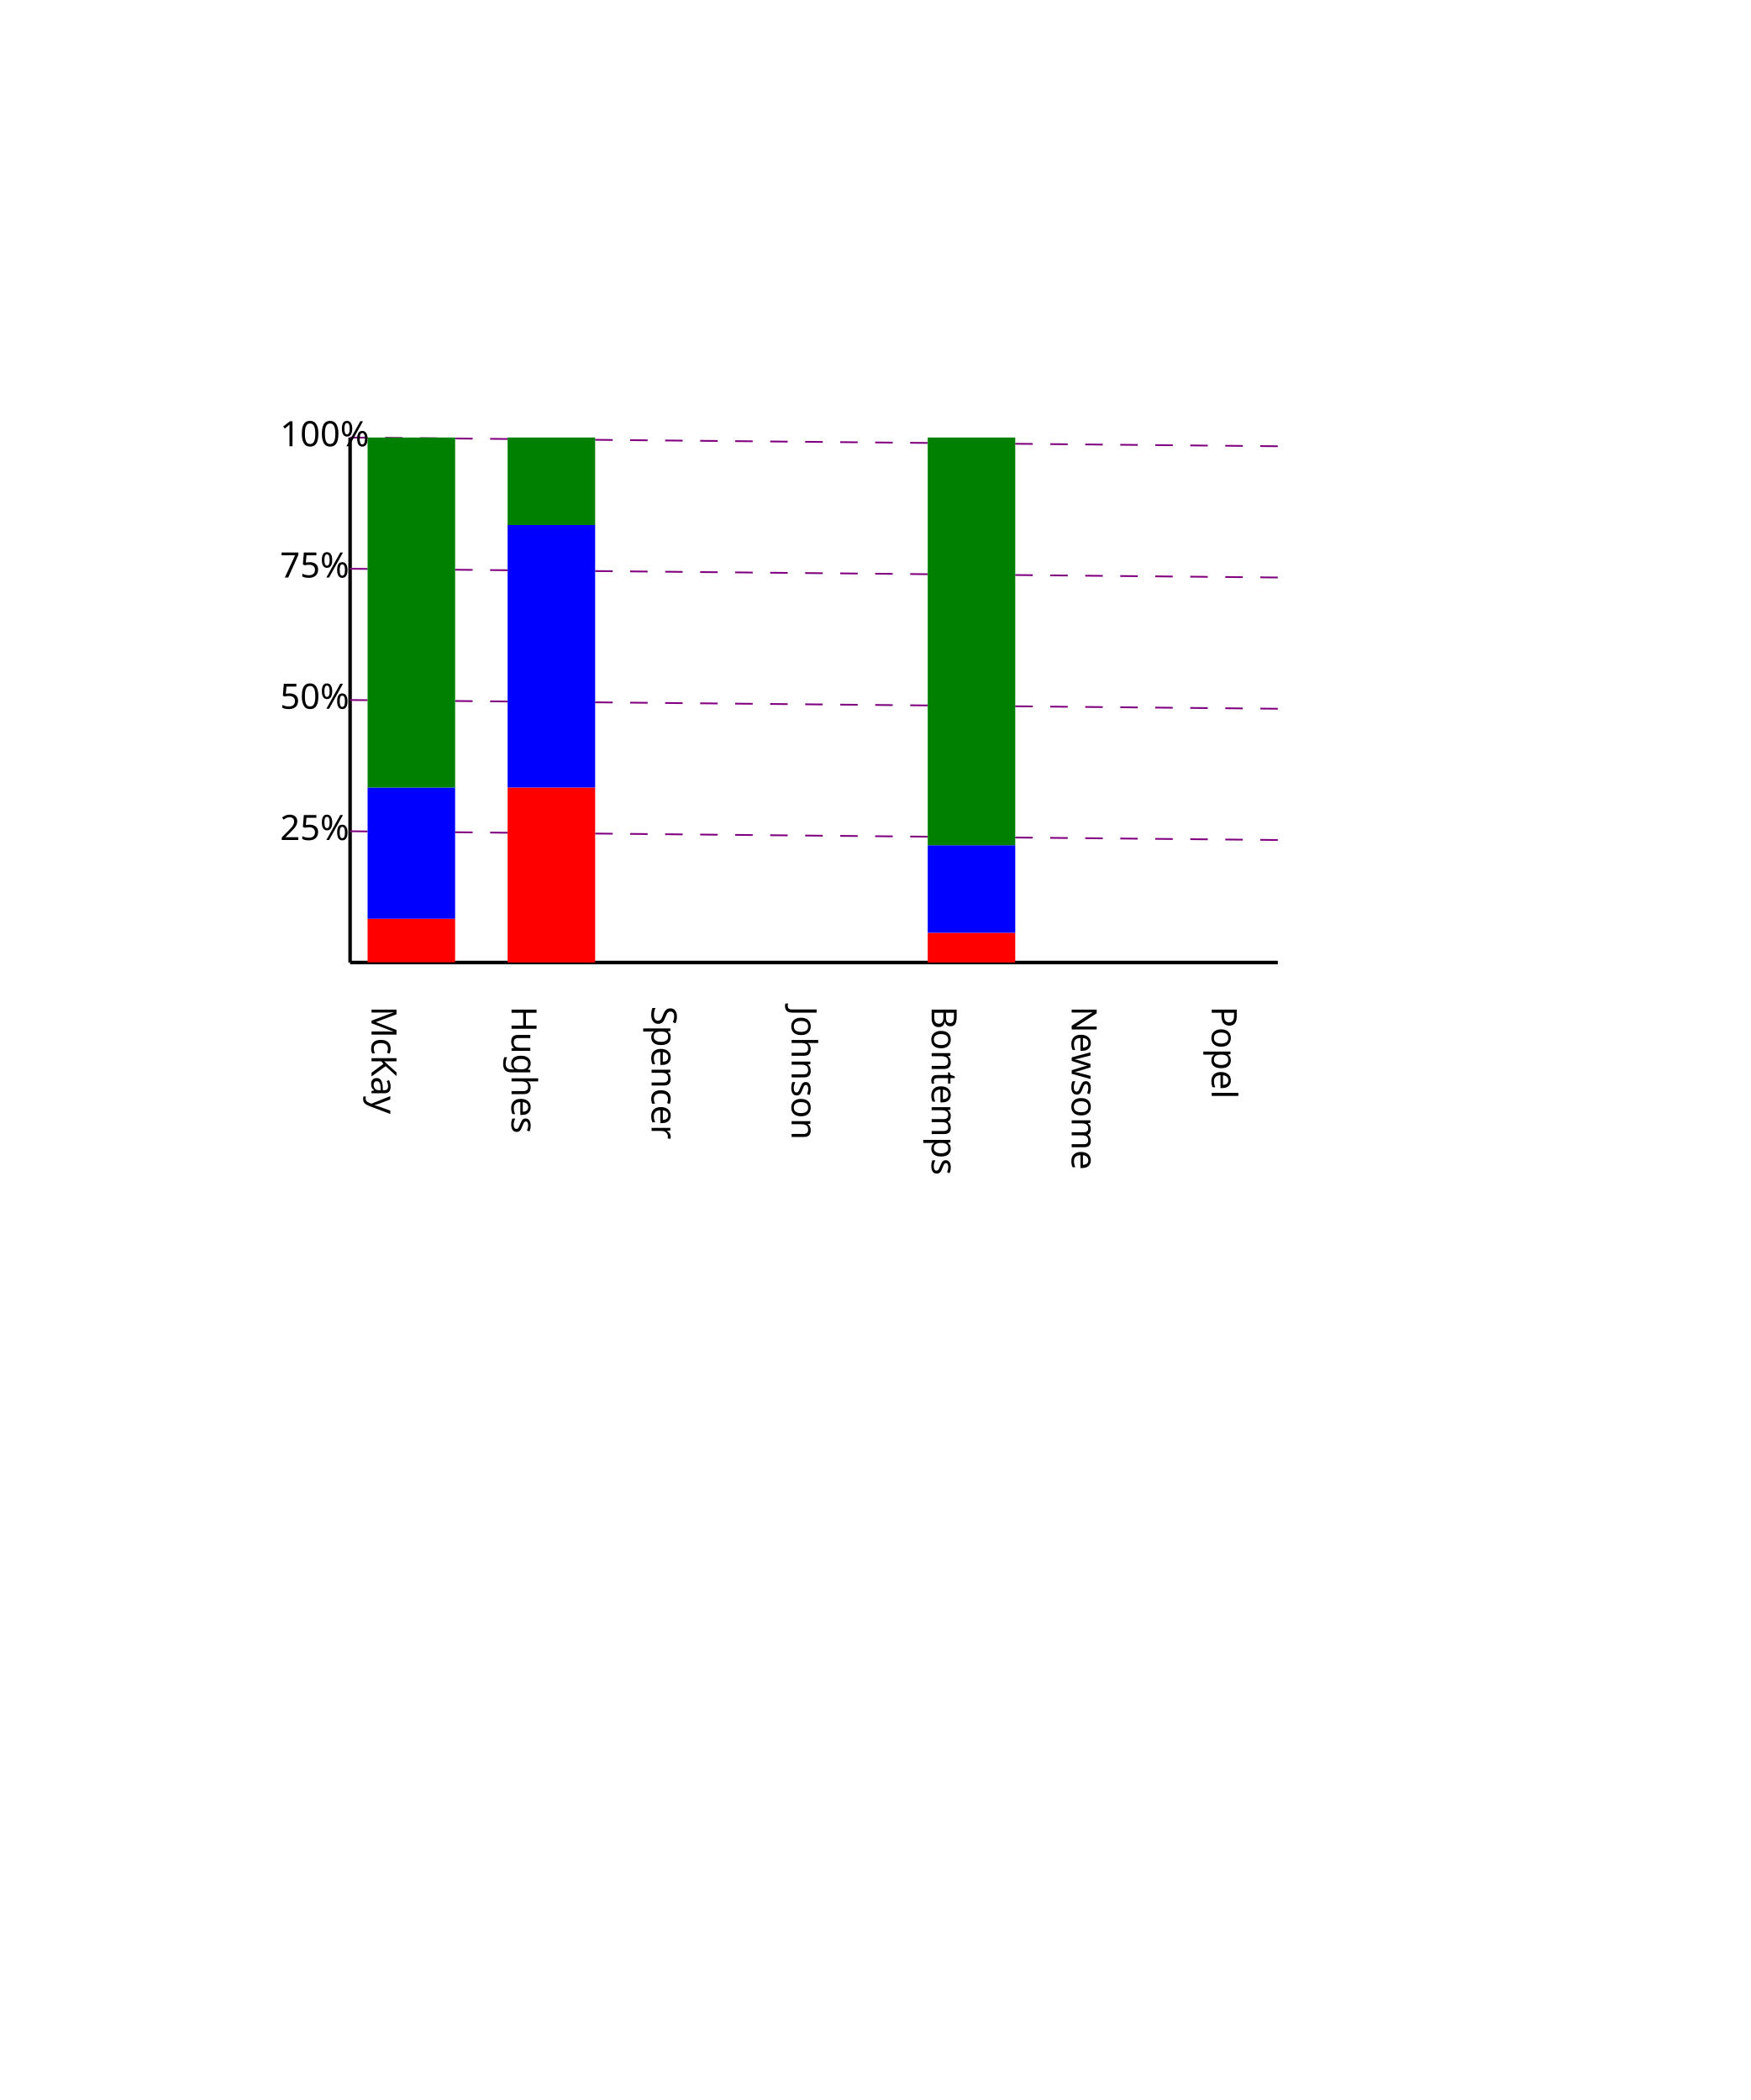
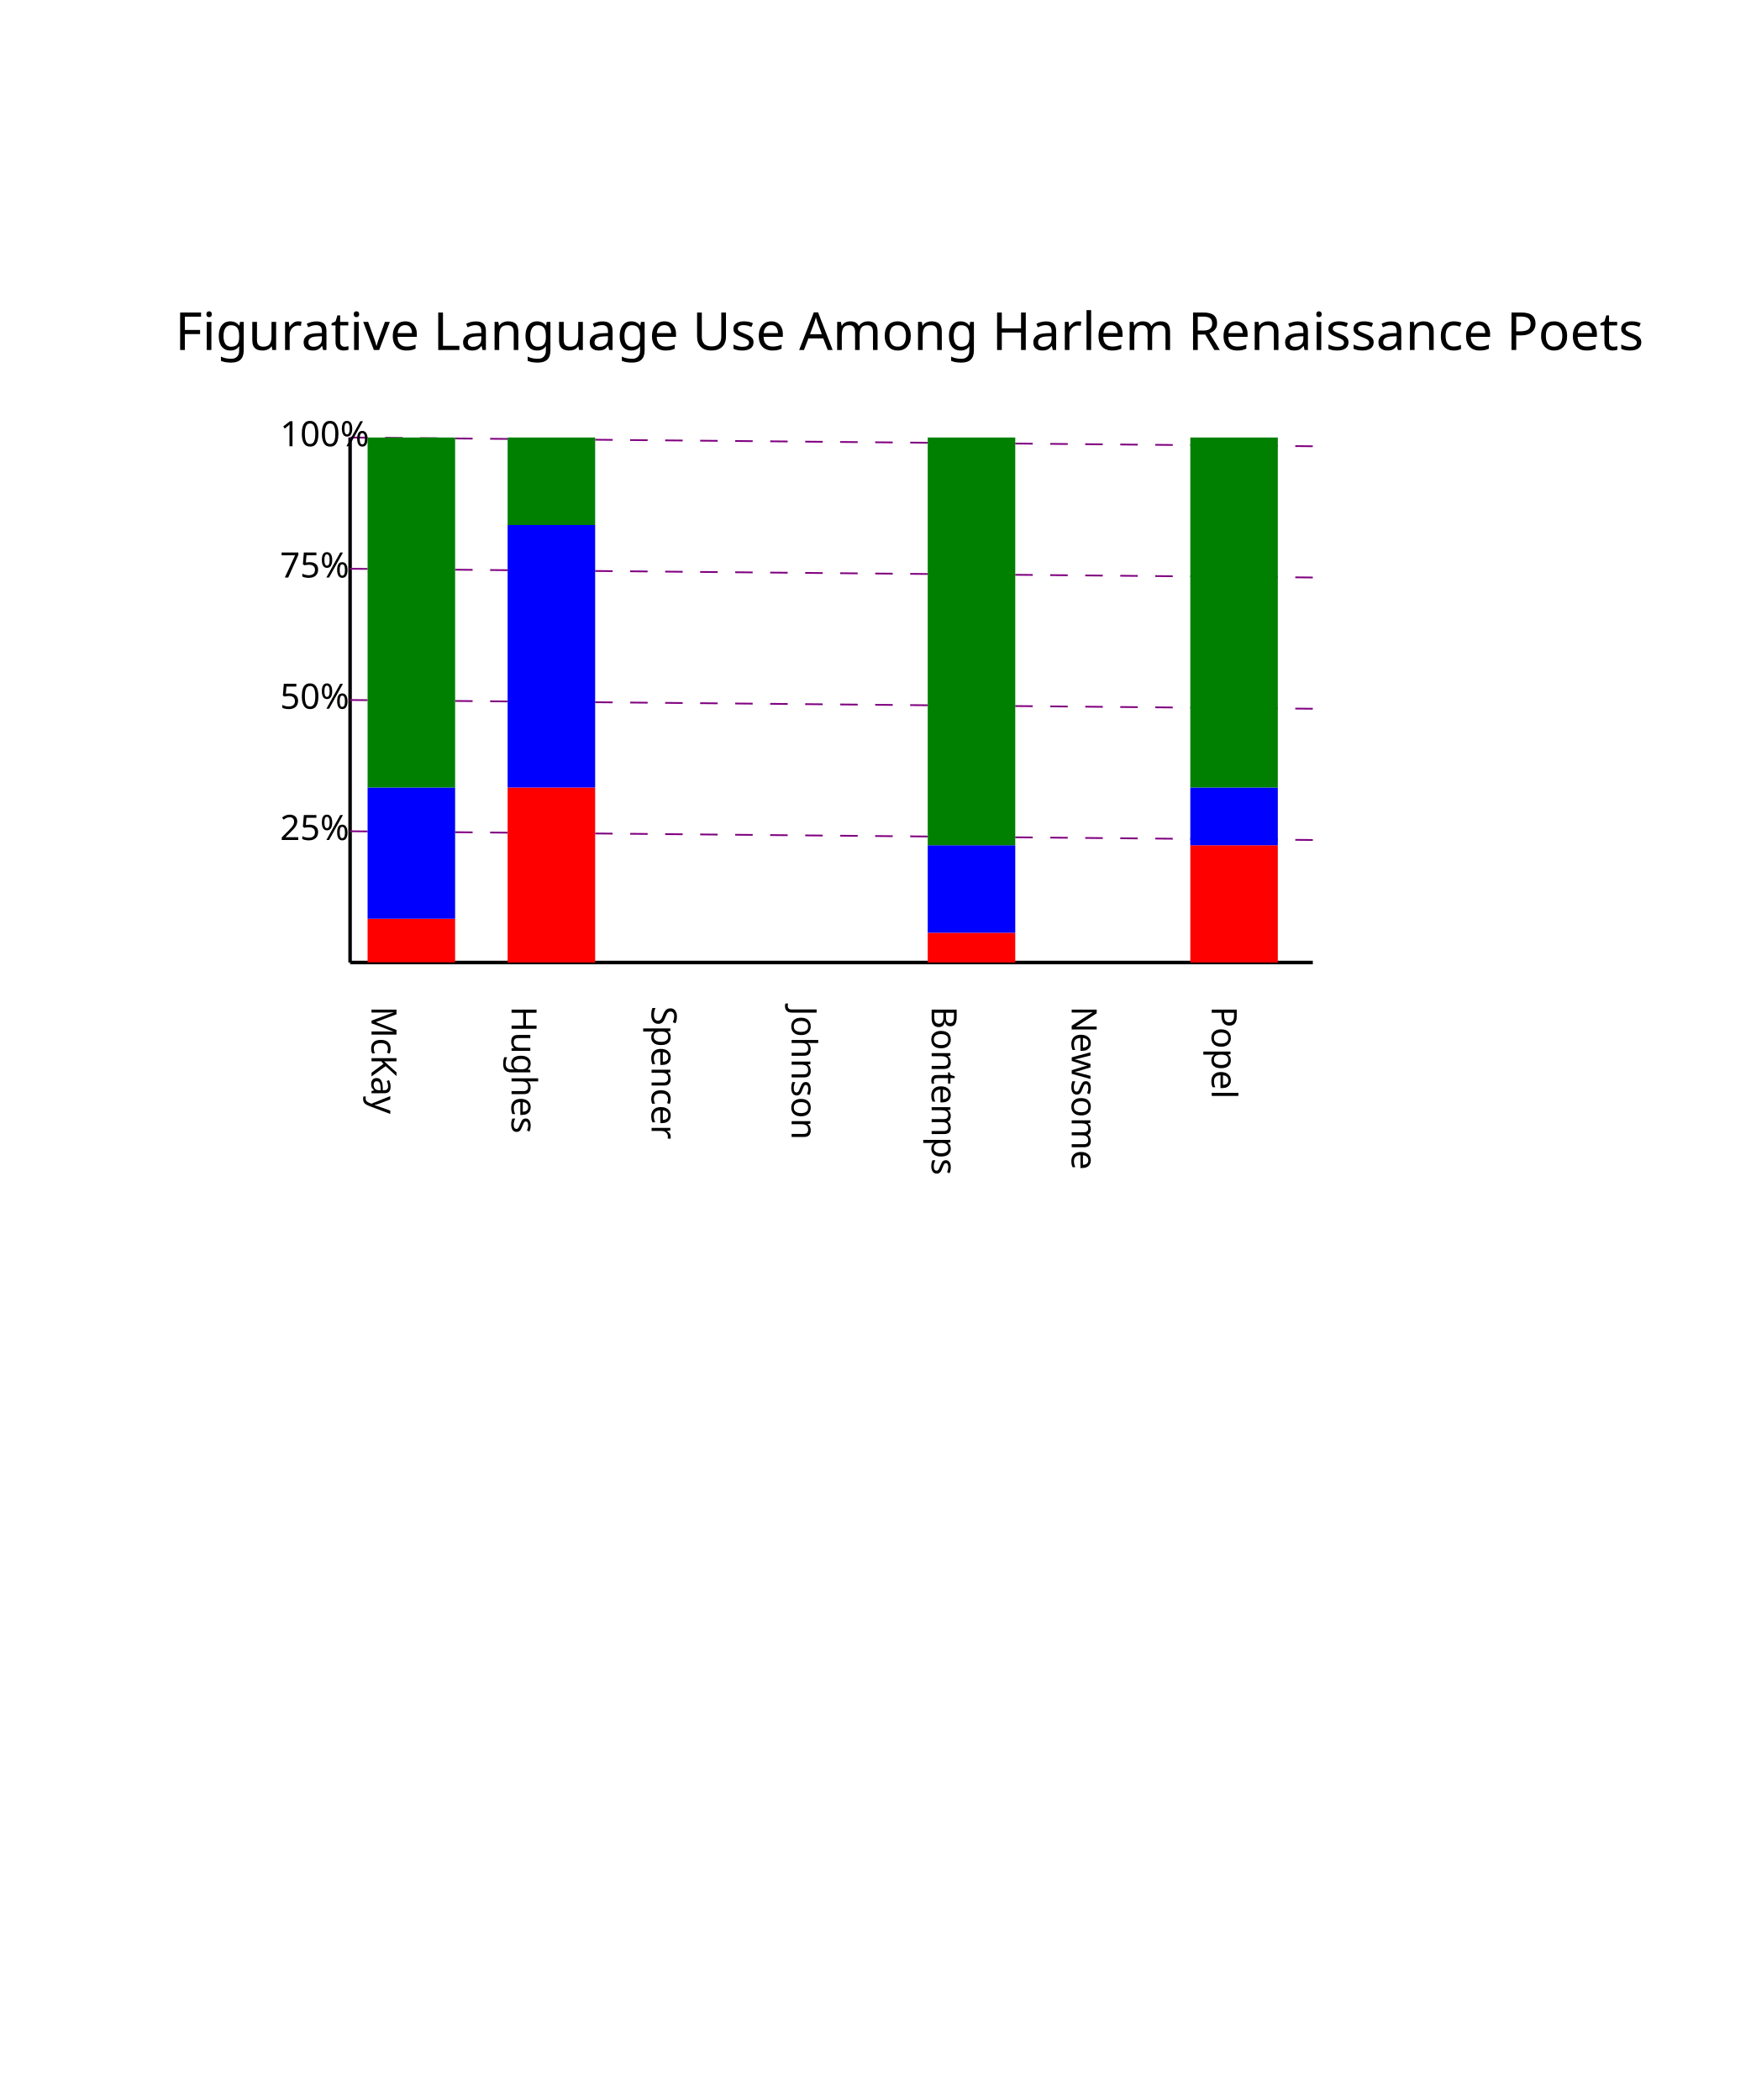
<svg xmlns="http://www.w3.org/2000/svg" width="1000" height="1200">
  <g transform="translate(200 550)">
-     <line x1="0" y1="0" x2="530" y2="0" stroke="black" stroke-width="2" />
+     <text x="-100" y="-350" style="font-family:sans-serif;font-size:30px">Figurative Language Use Among Harlem Renaissance Poets</text>
+     <line x1="0" y1="0" x2="550" y2="0" stroke="black" stroke-width="2" />
    <line x1="0" y1="0" x2="0" y2="-300" stroke="black" stroke-width="2" />
    <text x="20" y="25" style="font-family:sans-serif;font-size:20px;writing-mode:tb" fill="black">McKay</text>
    <text x="100" y="25" style="font-family:sans-serif;font-size:20px;writing-mode:tb" fill="black">Hughes</text>
    <text x="180" y="25" style="font-family:sans-serif;font-size:20px;writing-mode:tb" fill="black">Spencer</text>
    <text x="260" y="25" style="font-family:sans-serif;font-size:20px;writing-mode:tb" fill="black">Johnson</text>
    <text x="340" y="25" style="font-family:sans-serif;font-size:20px;writing-mode:tb" fill="black">Bontemps</text>
    <text x="420" y="25" style="font-family:sans-serif;font-size:20px;writing-mode:tb" fill="black">Newsome</text>
    <text x="500" y="25" style="font-family:sans-serif;font-size:20px;writing-mode:tb" fill="black">Popel</text>
-     <line x1="0" y1="-75" x2="530" y2="-70" stroke="purple" stroke-width="1" stroke-dasharray="10" />
+     <line x1="0" y1="-75" x2="550" y2="-70" stroke="purple" stroke-width="1" stroke-dasharray="10" />
    <text x="-40" y="-70" style="font-family:sans-serif;font-size:20px">25%</text>
-     <line x1="0" y1="-150" x2="530" y2="-145" stroke="purple" stroke-width="1" stroke-dasharray="10" />
+     <line x1="0" y1="-150" x2="550" y2="-145" stroke="purple" stroke-width="1" stroke-dasharray="10" />
    <text x="-40" y="-145" style="font-family:sans-serif;font-size:20px">50%</text>
-     <line x1="0" y1="-225" x2="530" y2="-220" stroke="purple" stroke-width="1" stroke-dasharray="10" />
+     <line x1="0" y1="-225" x2="550" y2="-220" stroke="purple" stroke-width="1" stroke-dasharray="10" />
    <text x="-40" y="-220" style="font-family:sans-serif;font-size:20px">75%</text>
-     <line x1="0" y1="-300" x2="530" y2="-295" stroke="purple" stroke-width="1" stroke-dasharray="10" />
+     <line x1="0" y1="-300" x2="550" y2="-295" stroke="purple" stroke-width="1" stroke-dasharray="10" />
    <text x="-40" y="-295" style="font-family:sans-serif;font-size:20px">100%</text>
    <rect x="10" y="-25" height="24.9" width="50" fill="red" />
    <rect x="10" y="-100" height="75" width="50" fill="blue" />
    <rect x="10" y="-300" height="200" width="50" fill="green" />
    <rect x="90" y="-100" height="100" width="50" fill="red" />
    <rect x="90" y="-250" height="150" width="50" fill="blue" />
    <rect x="90" y="-300" height="50" width="50" fill="green" />
    <rect x="330" y="-17" height="17" width="50" fill="red" />
    <rect x="330" y="-67" height="50" width="50" fill="blue" />
    <rect x="330" y="-300" height="233" width="50" fill="green" />
+     <rect x="480" y="-67" height="67" width="50" fill="red" />
+     <rect x="480" y="-100" height="33" width="50" fill="blue" />
+     <rect x="480" y="-300" height="200" width="50" fill="green" />
  </g>
</svg>
